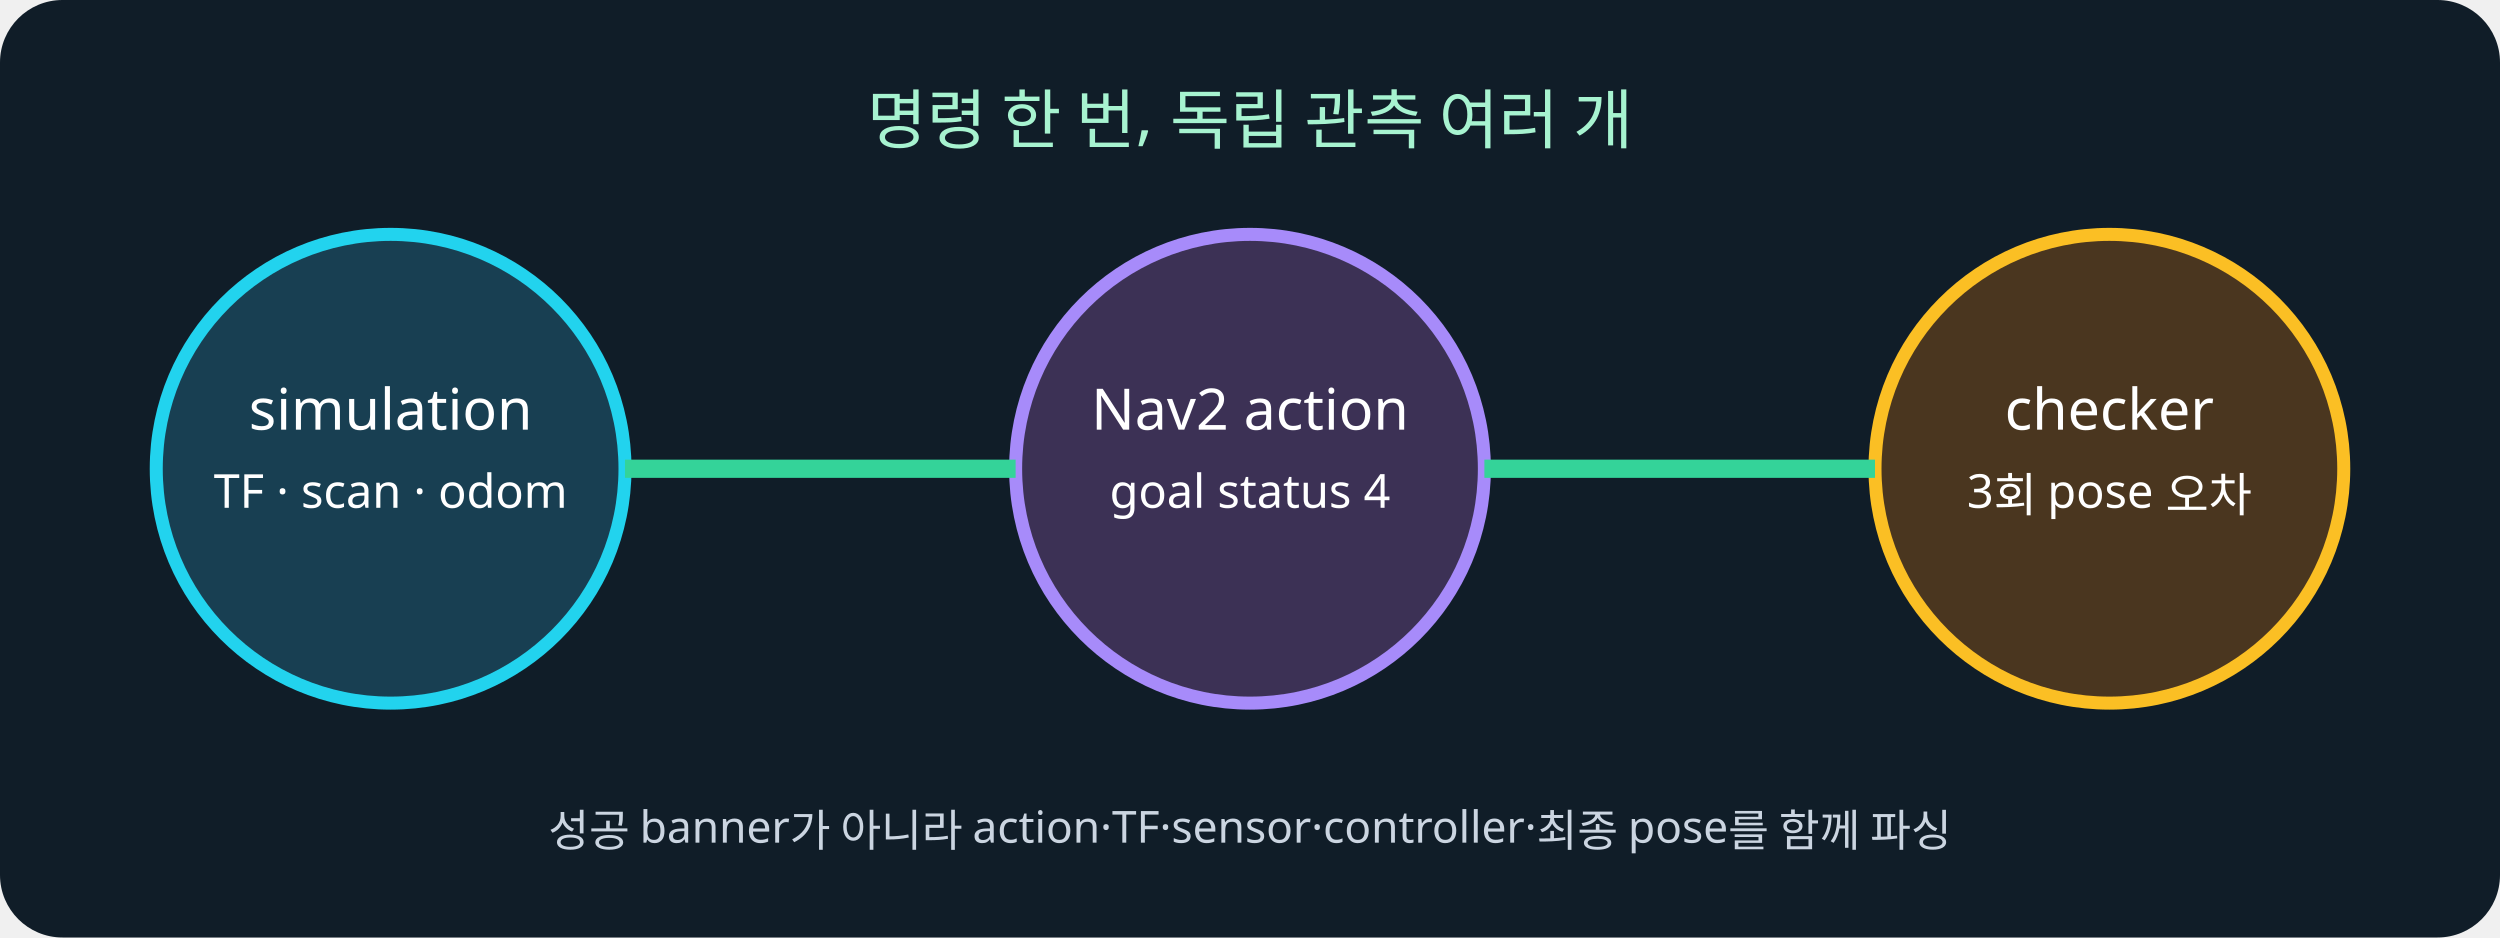
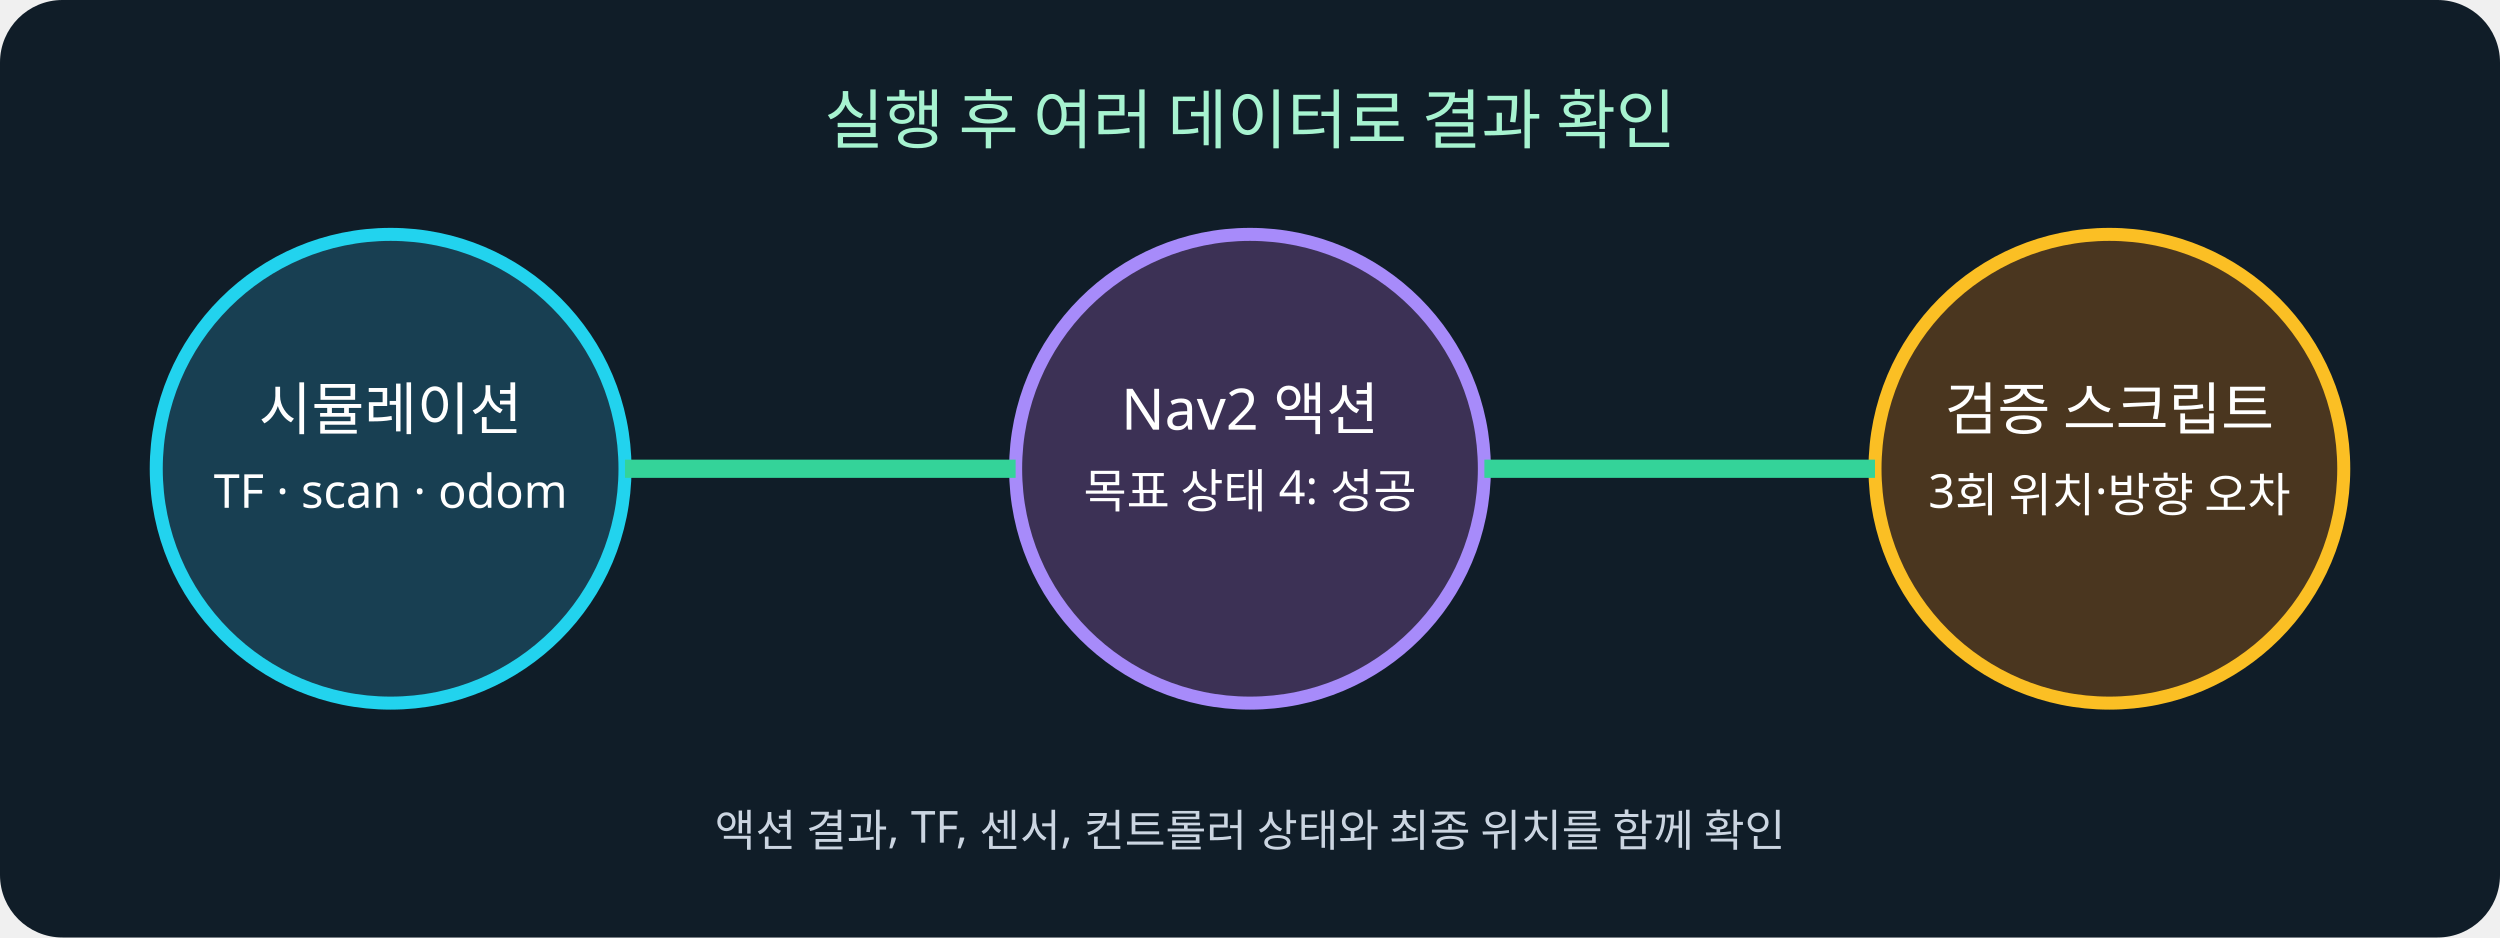
<svg xmlns="http://www.w3.org/2000/svg" viewBox="0 0 960 360" role="img" aria-labelledby="t">
  <rect width="960" height="360" rx="24" fill="#101d28" />
  <g font-family="sans-serif">
    <circle cx="150" cy="180" r="90" fill="#183f52" stroke="#22d3ee" stroke-width="5" />
    <circle cx="480" cy="180" r="90" fill="#3c3155" stroke="#a78bfa" stroke-width="5" />
    <circle cx="810" cy="180" r="90" fill="#4a361f" stroke="#fbbf24" stroke-width="5" />
    <g text-anchor="middle" fill="white">
-       <text x="150" y="165" font-size="22">simulation</text>
+       <text x="150" y="165" font-size="22">시뮬레이션</text>
      <text x="150" y="195" font-size="18">TF · scan · odom</text>
-       <text x="480" y="165" font-size="22">Nav2 action</text>
-       <text x="480" y="195" font-size="18">goal status 4</text>
-       <text x="810" y="165" font-size="22">checker</text>
-       <text x="810" y="195" font-size="18">3회 pose 오차</text>
+       <text x="480" y="165" font-size="22">Nav2 액션</text>
+       <text x="480" y="195" font-size="18">목표 상태 4: 성공</text>
+       <text x="810" y="165" font-size="22">검증 스크립트</text>
+       <text x="810" y="195" font-size="18">3회 위치·방향 오차</text>
    </g>
    <path d="M240 180h150M570 180h150" stroke="#34d399" stroke-width="7" />
-     <text x="480" y="55" text-anchor="middle" fill="#a7f3d0" font-size="25">명령 한 번, 독립 관측 여러 개</text>
-     <text x="480" y="325" text-anchor="middle" fill="#cbd5e1" font-size="17">성공 banner가 아니라 action·TF·sensor·controller·최종 pose를 함께 파싱</text>
+     <text x="480" y="55" text-anchor="middle" fill="#a7f3d0" font-size="25">실행 후 여러 데이터로 결과 확인</text>
+     <text x="480" y="325" text-anchor="middle" fill="#cbd5e1" font-size="17">액션 결과, TF, 센서, 컨트롤러 상태와 최종 위치를 함께 확인</text>
  </g>
</svg>
